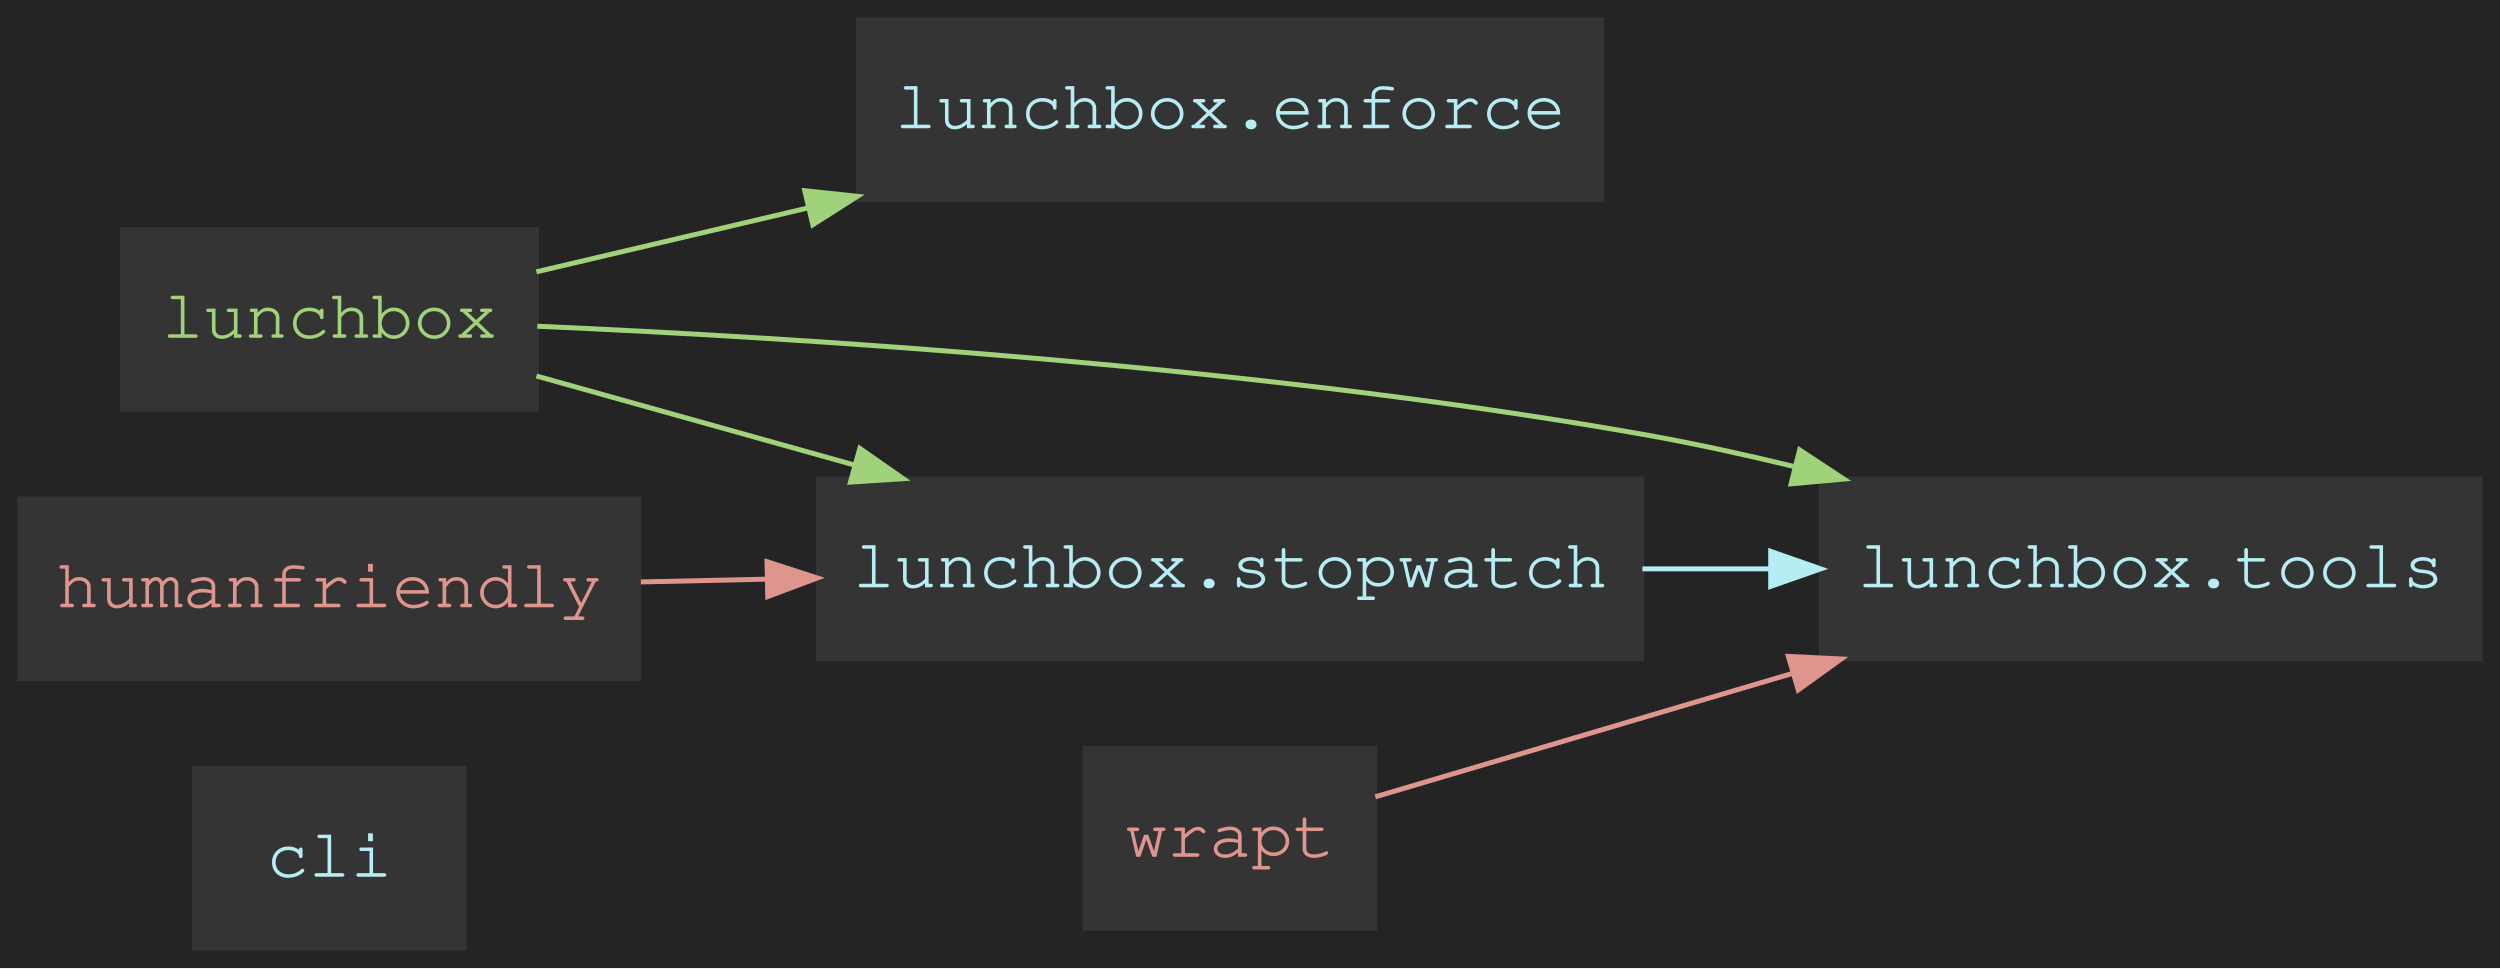
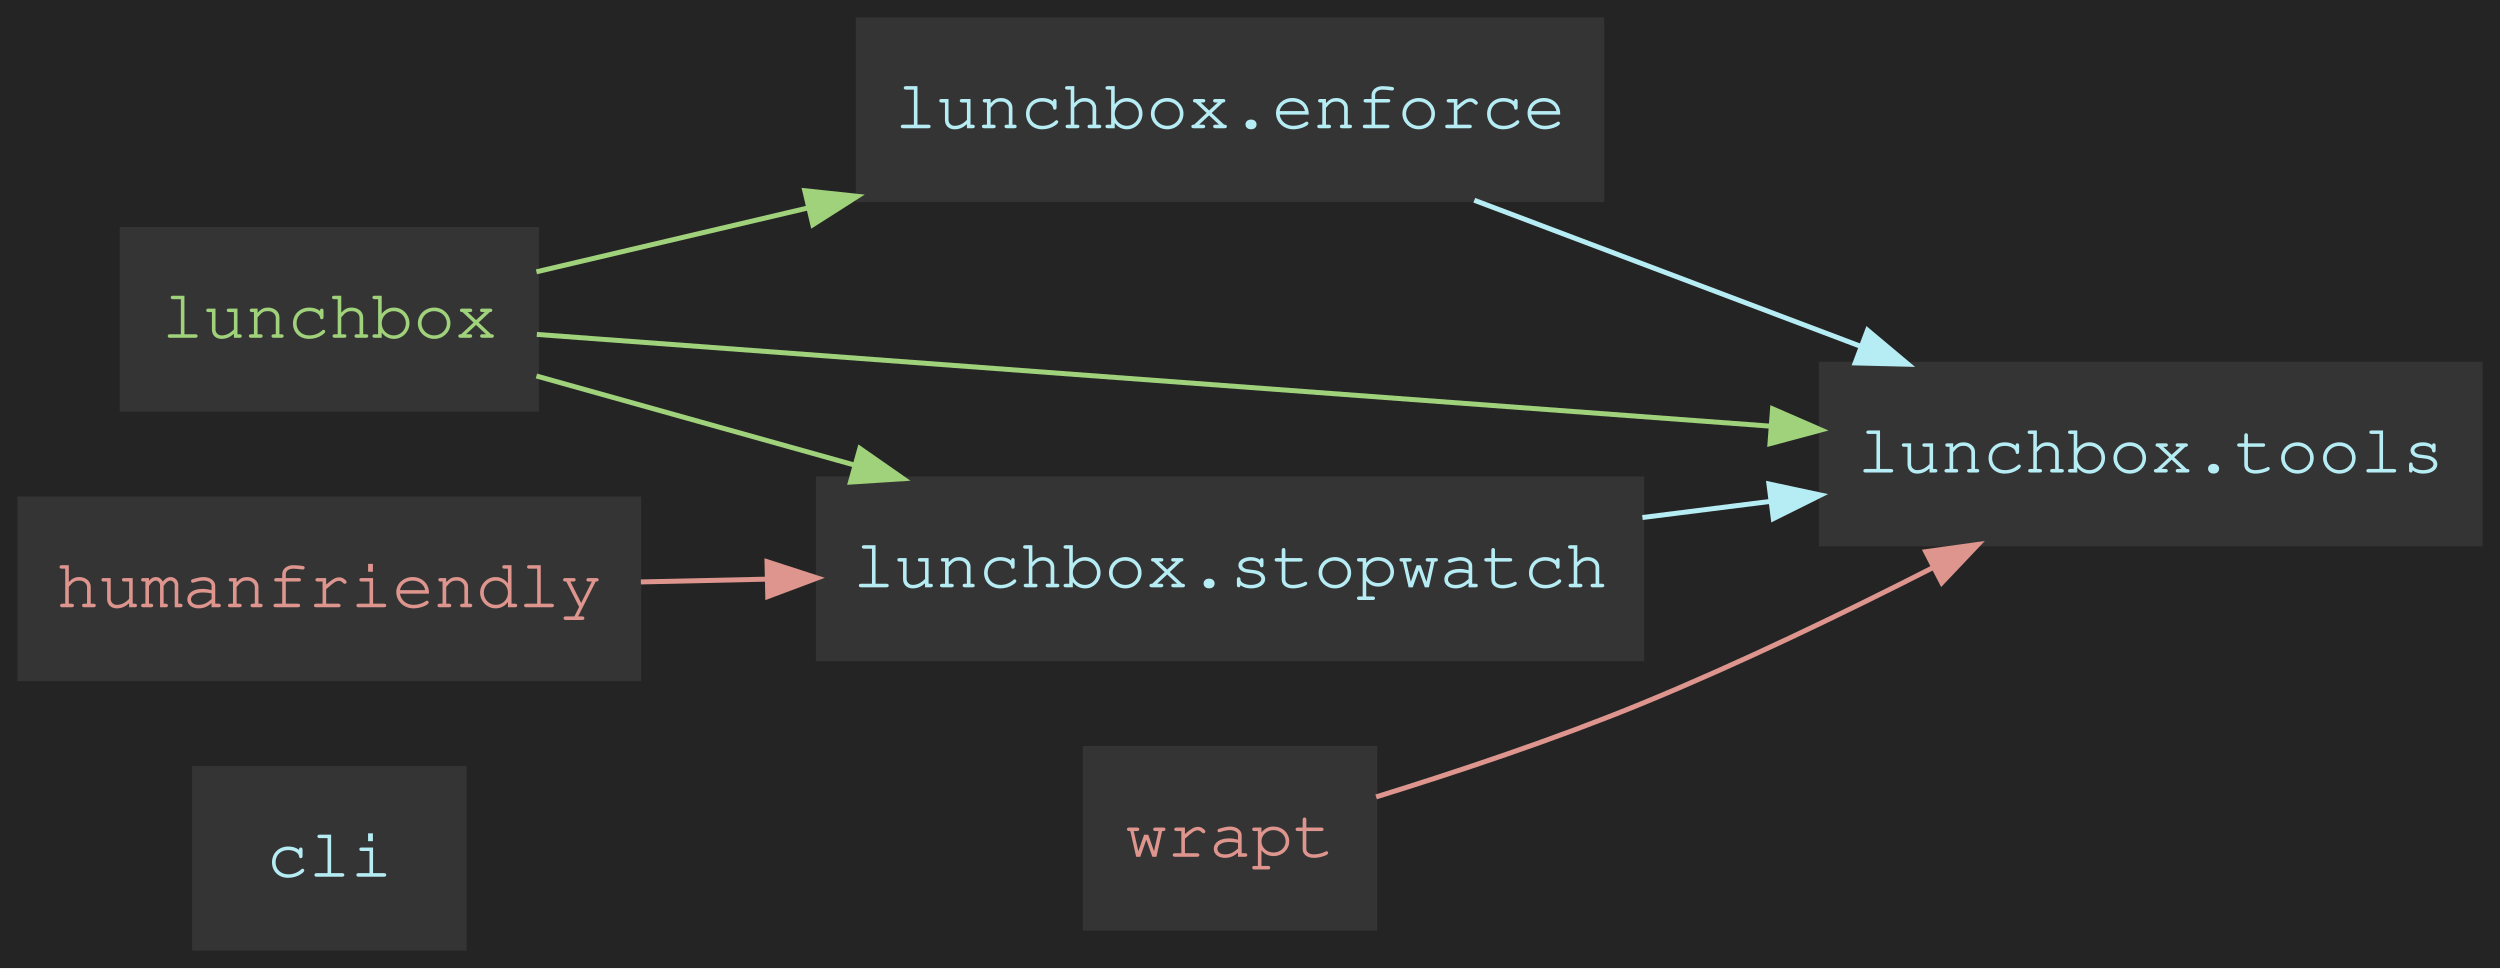
<svg xmlns="http://www.w3.org/2000/svg" width="501pt" height="194pt" viewBox="0.00 0.00 501.00 194.00">
  <g id="graph0" class="graph" transform="scale(1 1) rotate(0) translate(4 190)">
    <polygon fill="#242424" stroke="transparent" points="-4,4 -4,-190 497,-190 497,4 -4,4" />
    <g id="node1" class="node">
      <polygon fill="#343434" stroke="#343434" points="89,-36 35,-36 35,0 89,0 89,-36" />
      <text text-anchor="middle" x="62" y="-14.3" font-family="Courier,monospace" font-size="14.00" fill="#b6ecf3">cli</text>
    </g>
    <g id="node2" class="node">
      <polygon fill="#343434" stroke="#343434" points="317,-186 168,-186 168,-150 317,-150 317,-186" />
      <text text-anchor="middle" x="242.5" y="-164.3" font-family="Courier,monospace" font-size="14.00" fill="#b6ecf3">lunchbox.enforce</text>
    </g>
+     <g id="node4" class="node">
+       <polygon fill="#343434" stroke="#343434" points="493,-117 361,-117 361,-81 493,-81 493,-117" />
+       <text text-anchor="middle" x="427" y="-95.3" font-family="Courier,monospace" font-size="14.00" fill="#b6ecf3">lunchbox.tools</text>
+     </g>
+     <g id="edge1" class="edge">
+       <path fill="none" stroke="#b6ecf3" d="M291.45,-149.87C315.13,-140.92 343.88,-130.05 368.71,-120.66" />
+       <polygon fill="#b6ecf3" stroke="#b6ecf3" points="370.25,-123.82 378.37,-117.01 367.78,-117.27 370.25,-123.82" />
+     </g>
    <g id="node3" class="node">
      <polygon fill="#343434" stroke="#343434" points="325,-94 160,-94 160,-58 325,-58 325,-94" />
      <text text-anchor="middle" x="242.5" y="-72.3" font-family="Courier,monospace" font-size="14.00" fill="#b6ecf3">lunchbox.stopwatch</text>
    </g>
-     <g id="node4" class="node">
-       <polygon fill="#343434" stroke="#343434" points="493,-94 361,-94 361,-58 493,-58 493,-94" />
-       <text text-anchor="middle" x="427" y="-72.3" font-family="Courier,monospace" font-size="14.00" fill="#b6ecf3">lunchbox.tools</text>
-     </g>
-     <g id="edge1" class="edge">
-       <path fill="none" stroke="#b6ecf3" d="M325.14,-76C333.64,-76 342.26,-76 350.68,-76" />
-       <polygon fill="#b6ecf3" stroke="#b6ecf3" points="350.85,-79.5 360.85,-76 350.85,-72.5 350.85,-79.5" />
+     <g id="edge2" class="edge">
+       <path fill="none" stroke="#b6ecf3" d="M325.14,-86.29C333.64,-87.36 342.26,-88.45 350.68,-89.51" />
+       <polygon fill="#b6ecf3" stroke="#b6ecf3" points="350.49,-93.01 360.85,-90.79 351.37,-86.07 350.49,-93.01" />
    </g>
    <g id="node5" class="node">
      <polygon fill="#343434" stroke="#343434" points="103.5,-144 20.5,-144 20.5,-108 103.5,-108 103.5,-144" />
      <text text-anchor="middle" x="62" y="-122.3" font-family="Courier,monospace" font-size="14.00" fill="#a0d17b">lunchbox</text>
    </g>
-     <g id="edge2" class="edge">
+     <g id="edge3" class="edge">
      <path fill="none" stroke="#a0d17b" d="M103.5,-135.53C119.71,-139.34 139.01,-143.88 157.96,-148.34" />
      <polygon fill="#a0d17b" stroke="#a0d17b" points="157.28,-151.78 167.82,-150.66 158.89,-144.97 157.28,-151.78" />
    </g>
-     <g id="edge3" class="edge">
+     <g id="edge4" class="edge">
      <path fill="none" stroke="#a0d17b" d="M103.5,-114.65C122.33,-109.38 145.32,-102.94 167.1,-96.84" />
      <polygon fill="#a0d17b" stroke="#a0d17b" points="168.31,-100.13 177,-94.07 166.43,-93.39 168.31,-100.13" />
    </g>
-     <g id="edge4" class="edge">
-       <path fill="none" stroke="#a0d17b" d="M103.68,-124.62C155.44,-122.36 247.43,-116.67 325,-103 335.02,-101.23 345.5,-98.95 355.76,-96.45" />
-       <polygon fill="#a0d17b" stroke="#a0d17b" points="356.65,-99.83 365.5,-94 354.94,-93.04 356.65,-99.83" />
+     <g id="edge5" class="edge">
+       <path fill="none" stroke="#a0d17b" d="M103.58,-122.98C163.22,-118.55 275.56,-110.19 350.6,-104.61" />
+       <polygon fill="#a0d17b" stroke="#a0d17b" points="351.22,-108.07 360.93,-103.84 350.7,-101.09 351.22,-108.07" />
    </g>
    <g id="node6" class="node">
      <polygon fill="#343434" stroke="#343434" points="124,-90 0,-90 0,-54 124,-54 124,-90" />
      <text text-anchor="middle" x="62" y="-68.3" font-family="Courier,monospace" font-size="14.00" fill="#de958e">humanfriendly</text>
    </g>
-     <g id="edge5" class="edge">
+     <g id="edge6" class="edge">
      <path fill="none" stroke="#de958e" d="M124.43,-73.38C132.62,-73.56 141.16,-73.75 149.73,-73.94" />
      <polygon fill="#de958e" stroke="#de958e" points="149.71,-77.44 159.78,-74.17 149.86,-70.45 149.71,-77.44" />
    </g>
    <g id="node7" class="node">
      <polygon fill="#343434" stroke="#343434" points="271.5,-40 213.5,-40 213.5,-4 271.5,-4 271.5,-40" />
      <text text-anchor="middle" x="242.5" y="-18.3" font-family="Courier,monospace" font-size="14.00" fill="#de958e">wrapt</text>
    </g>
-     <g id="edge6" class="edge">
-       <path fill="none" stroke="#de958e" d="M271.62,-30.32C293.89,-36.91 326.02,-46.42 355.2,-55.05" />
-       <polygon fill="#de958e" stroke="#de958e" points="354.39,-58.46 364.97,-57.94 356.37,-51.75 354.39,-58.46" />
+     <g id="edge7" class="edge">
+       <path fill="none" stroke="#de958e" d="M271.77,-30.3C287.61,-35.21 307.63,-41.86 325,-49 344.57,-57.04 365.63,-67.21 383.43,-76.28" />
+       <polygon fill="#de958e" stroke="#de958e" points="381.92,-79.44 392.42,-80.9 385.13,-73.21 381.92,-79.44" />
    </g>
  </g>
</svg>
